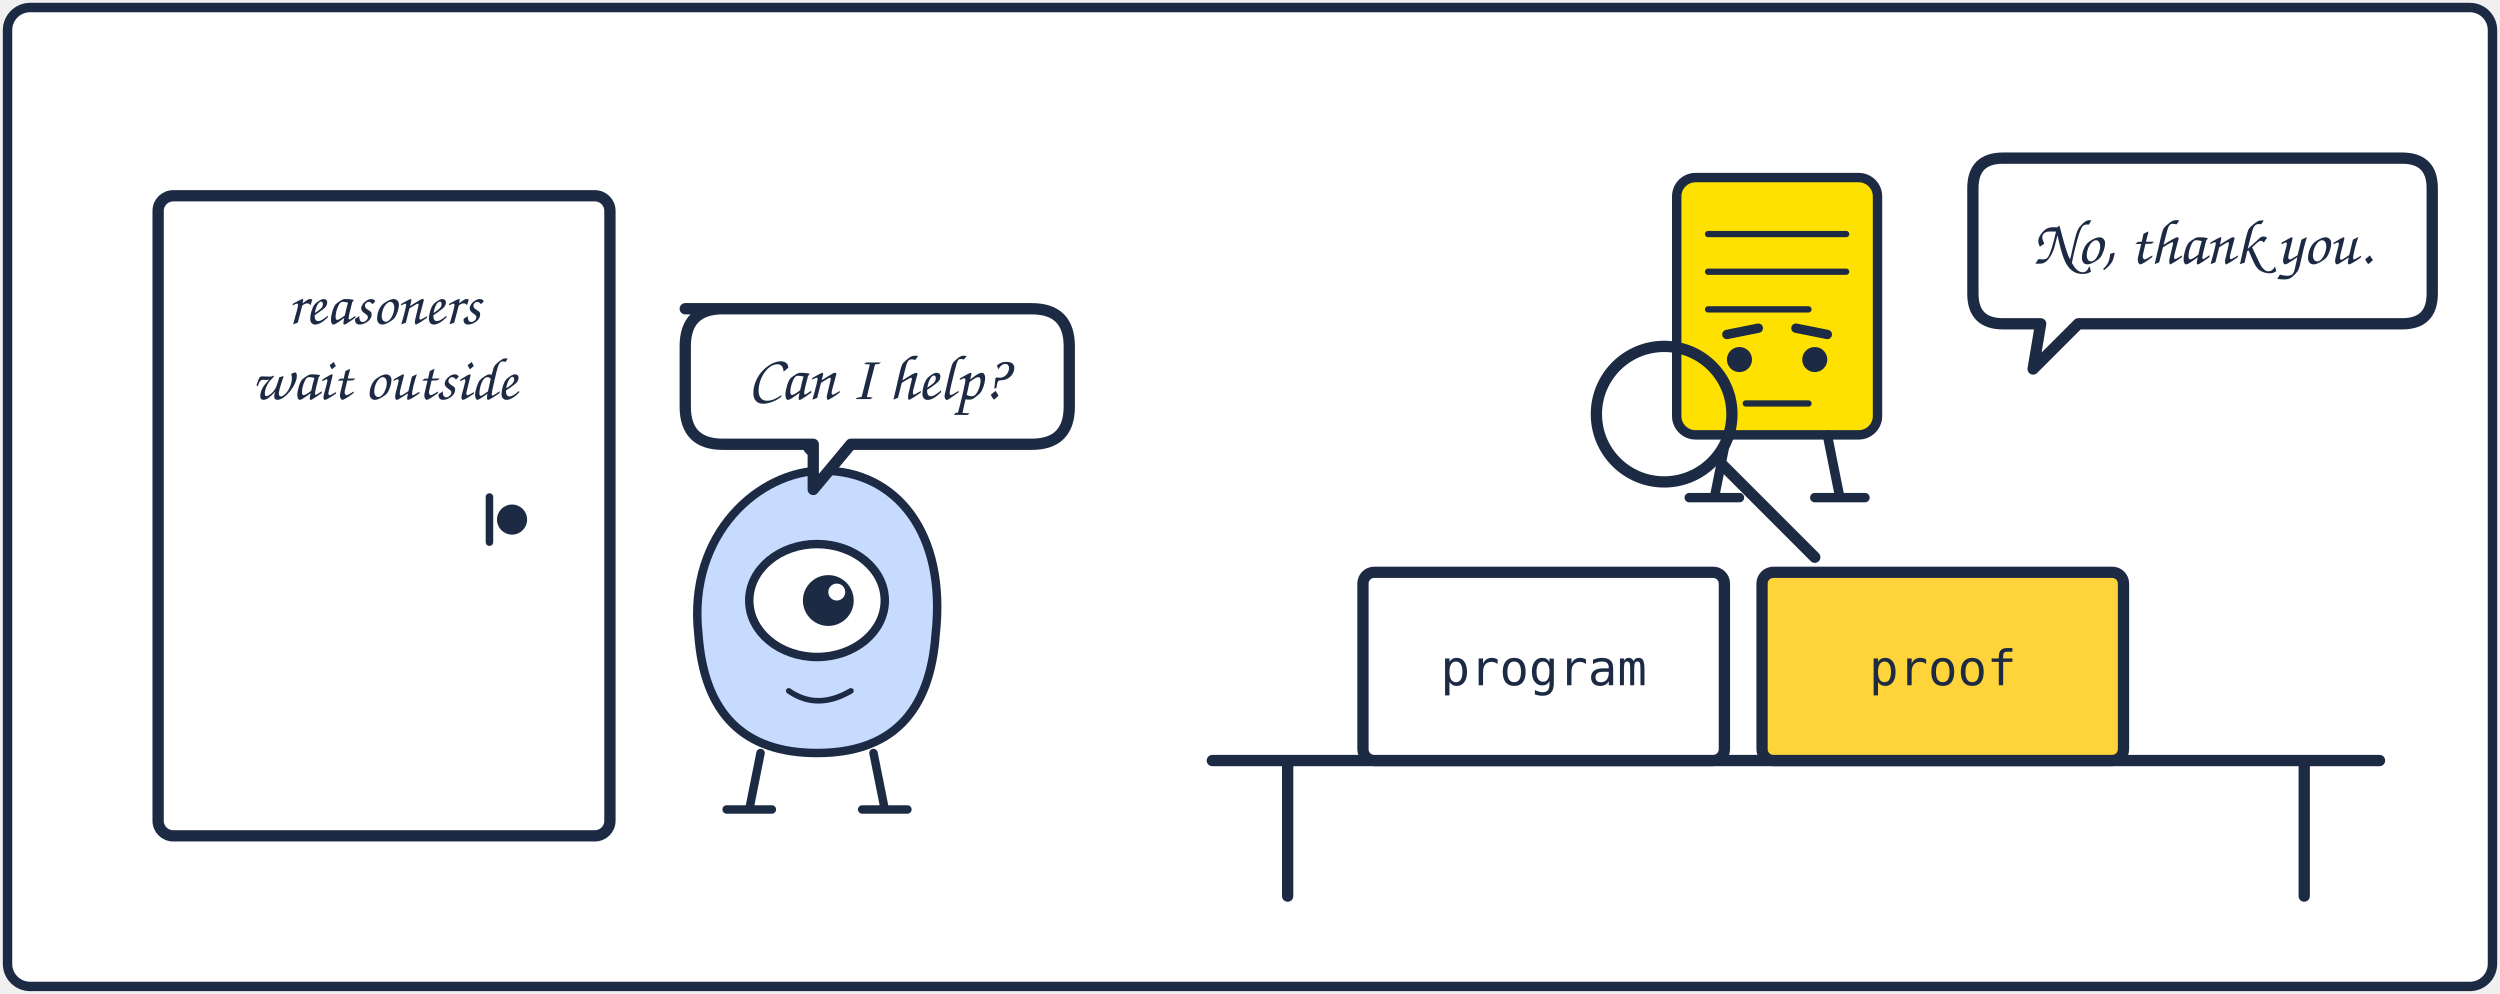
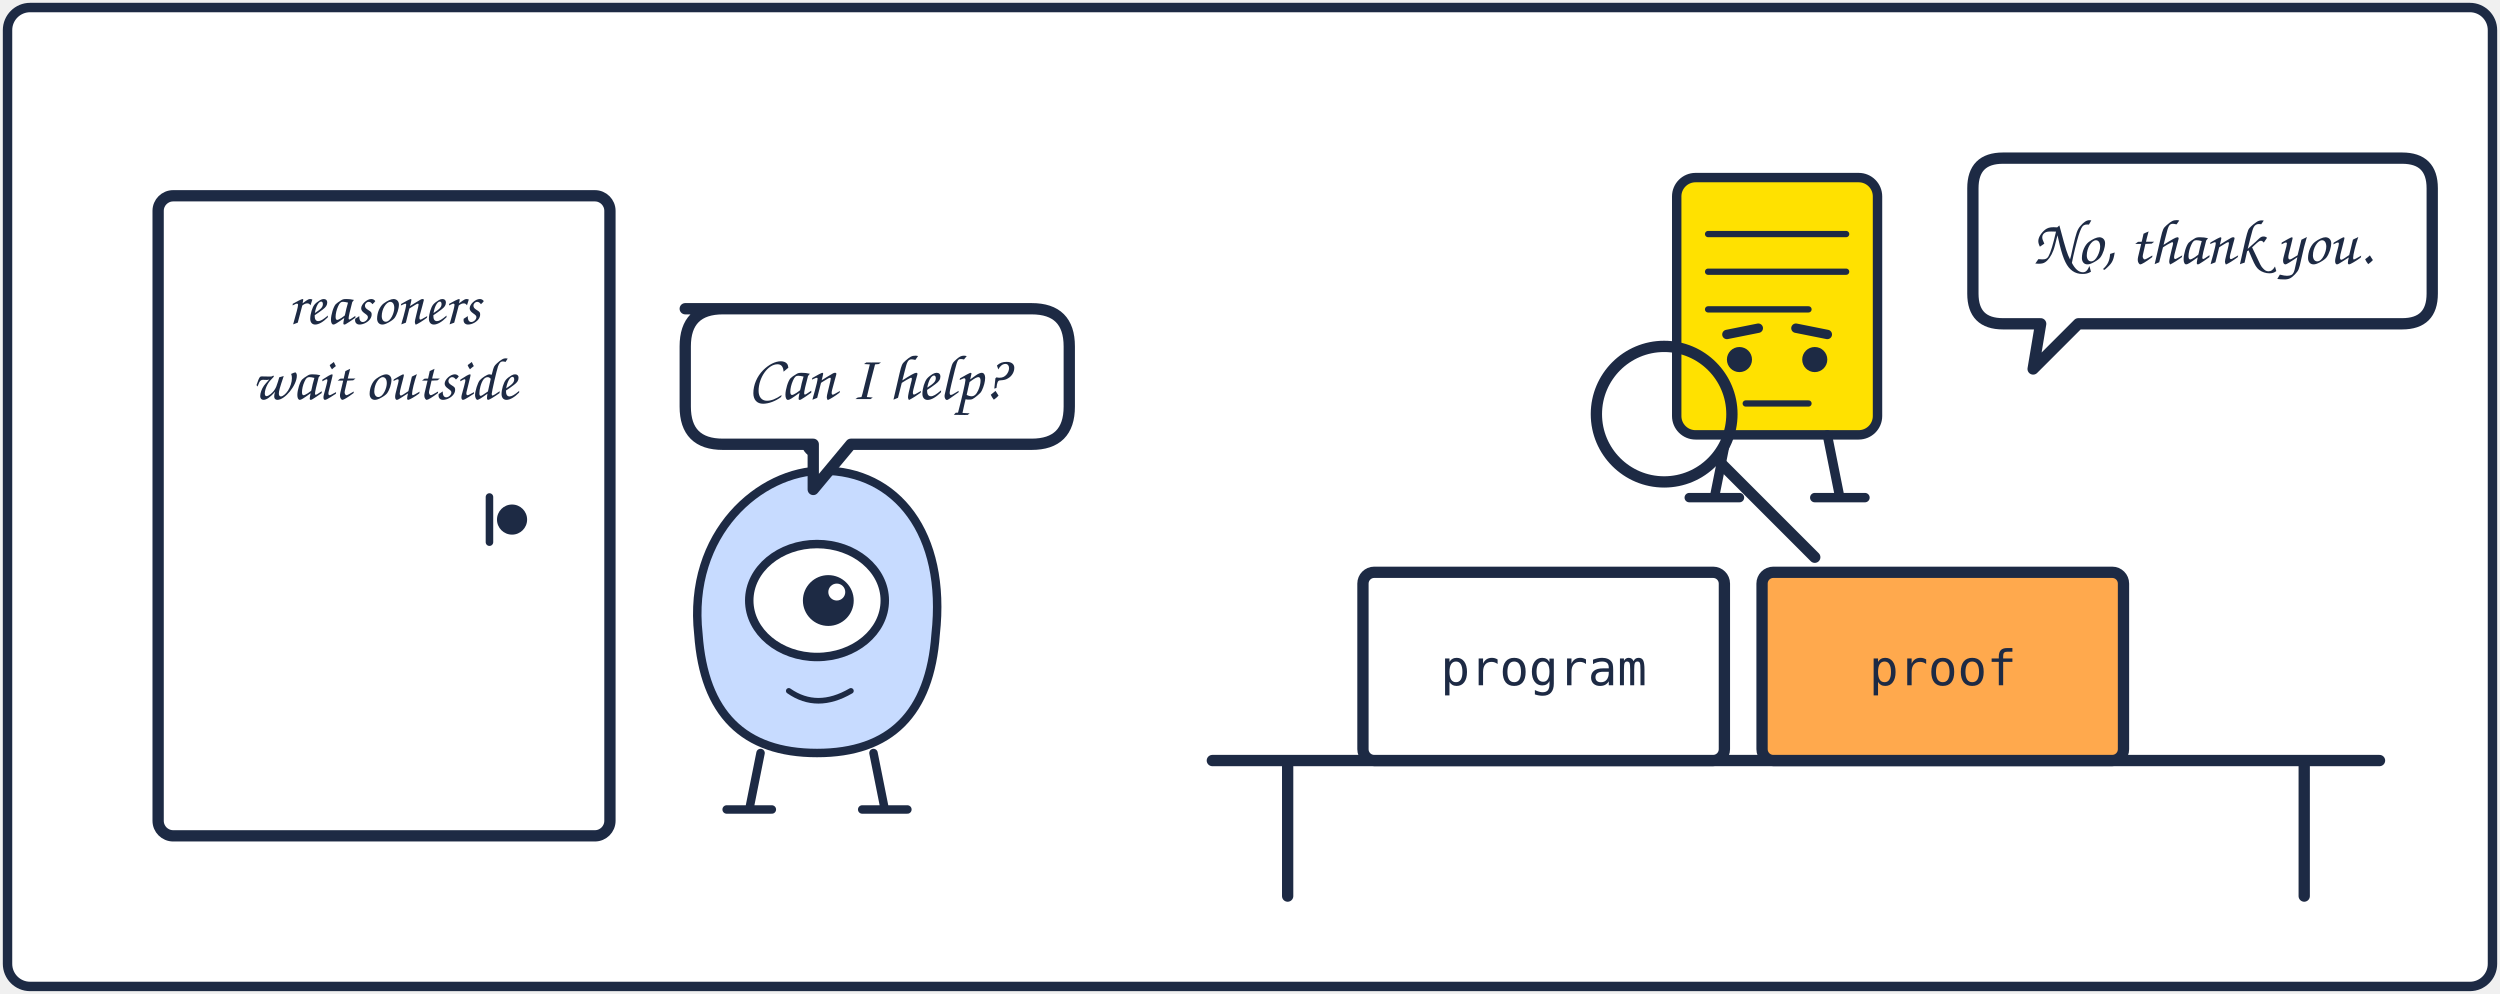
<svg xmlns="http://www.w3.org/2000/svg" viewBox="-12 -12 664 264" width="664" height="264" role="img">
  <style>
  .ln { fill: none; stroke: #1d2a44; stroke-width: 3; stroke-linecap: round; stroke-linejoin: round; }
  .thin { stroke-width: 2; }
  .inkf { fill: #1d2a44; }
  .paperf { fill: #ffffff; stroke: #1d2a44; stroke-width: 3; stroke-linejoin: round; }
  .skyf { fill: #c7dbff; stroke: #1d2a44; stroke-width: 3; stroke-linejoin: round; }
  .hif { fill: #ffd43b; stroke: #1d2a44; stroke-width: 3; stroke-linejoin: round; }
  .okl { fill: none; stroke: #16a34a; stroke-width: 4; stroke-linejoin: round; }
  .nol { fill: none; stroke: #dc2626; stroke-width: 4; stroke-linejoin: round; }
  .hand { font-family: "Patrick Hand", "Comic Neue", "Comic Sans MS", "Chalkboard SE", cursive; fill: #1d2a44; }
  .handok { font-family: "Patrick Hand", "Comic Neue", "Comic Sans MS", "Chalkboard SE", cursive; fill: #16a34a; }
  .handno { font-family: "Patrick Hand", "Comic Neue", "Comic Sans MS", "Chalkboard SE", cursive; fill: #dc2626; }
  .mono { font-family: "JetBrains Mono", Menlo, Consolas, monospace; fill: #1d2a44; }
</style>
  <defs>
    <symbol id="mind" viewBox="0 0 120 140">
      <path class="skyf" d="M18 70 C14 34 40 12 62 12 C88 12 106 34 102 70 C100 98 86 112 60 112 C34 112 20 98 18 70 Z" />
      <ellipse class="paperf" cx="60" cy="58" rx="24" ry="20" />
      <g class="blink">
        <circle class="inkf" cx="64" cy="58" r="9" />
        <circle fill="#ffffff" cx="67" cy="55" r="3" />
      </g>
      <path class="ln thin" d="M50 90 Q60 97 72 90" />
      <path class="ln" d="M40 112 L36 132 M80 112 L84 132 M28 132 L44 132 M76 132 L92 132" />
      <path class="ln" d="M60 12 L60 2" />
      <circle class="hif" cx="60" cy="2" r="4" />
    </symbol>
    <symbol id="checker" viewBox="0 0 120 140">
      <rect fill="#ffe100" stroke="#1d2a44" stroke-width="3" stroke-linejoin="round" x="28" y="30" width="64" height="82" rx="6" />
      <path class="ln thin" d="M38 48 L82 48 M38 60 L82 60 M38 72 L70 72" />
      <circle class="paperf" cx="48" cy="20" r="0" />
      <circle class="inkf" cx="50" cy="40" r="0" />
      <path class="ln" d="M44 112 L40 132 M76 112 L80 132 M32 132 L48 132 M72 132 L88 132" />
      <circle class="inkf" cx="48" cy="88" r="4" />
      <circle class="inkf" cx="72" cy="88" r="4" />
      <path class="ln thin" d="M50 102 L70 102" />
      <path class="ln" d="M44 80 L54 78 M66 78 L76 80" />
    </symbol>
    <symbol id="chatty" viewBox="0 0 140 140">
      <path class="paperf" d="M20 30 Q20 12 40 12 L100 12 Q120 12 120 30 L120 80 Q120 98 100 98 L56 98 L34 122 L38 98 Q20 98 20 80 Z" />
      <circle class="inkf" cx="52" cy="48" r="6" />
      <circle class="inkf" cx="88" cy="48" r="6" />
      <path class="ln" d="M46 70 Q70 88 94 70" />
      <path class="ln thin" d="M124 22 L134 14 M126 40 L138 40 M124 58 L134 66" />
    </symbol>
  </defs>
  <rect x="-10" y="-10" width="660" height="260" rx="6" fill="#ffffff" stroke="#1d2a44" stroke-width="2.5" />
  <rect class="paperf" x="30" y="40" width="120" height="170" rx="4" />
  <path class="ln thin" d="M118 120 L118 132" />
  <circle class="inkf" cx="124" cy="126" r="4" />
  <text class="hand" x="90" y="74" font-size="16" text-anchor="middle">reasoners</text>
  <text class="hand" x="90" y="94" font-size="16" text-anchor="middle">wait outside</text>
  <use href="#mind" x="160" y="104" width="90" height="105" />
  <path class="paperf" d="M170 70 L262 70 Q272 70 272 80 L272 96 Q272 106 262 106 L214 106 L204 118 L204 106 L180 106 Q170 106 170 96 L170 80 Q170 70 180 70 Z" />
  <text class="hand" x="221" y="94" font-size="17" text-anchor="middle">Can I help?</text>
  <path class="ln" d="M310 190 L620 190 M330 190 L330 226 M600 190 L600 226" />
  <rect class="paperf" x="350" y="140" width="96" height="50" rx="3" />
  <text class="mono" x="398" y="170" font-size="13" text-anchor="middle">program</text>
-   <rect class="hif" x="456" y="140" width="96" height="50" rx="3" />
+   <rect fill="#ffa94d" stroke="#1d2a44" stroke-width="3" stroke-linejoin="round" x="456" y="140" width="96" height="50" rx="3" />
  <text class="mono" x="504" y="170" font-size="13" text-anchor="middle">proof</text>
  <use href="#checker" x="410" y="10" width="100" height="117" />
  <circle class="ln" cx="430" cy="98" r="18" />
  <path class="ln" d="M444 110 L470 136" />
  <path class="paperf" d="M520 30 L626 30 Q634 30 634 38 L634 66 Q634 74 626 74 L540 74 L528 86 L530 74 L520 74 Q512 74 512 66 L512 38 Q512 30 520 30 Z" />
  <text class="hand" x="573" y="58" font-size="17" text-anchor="middle">No, thank you.</text>
</svg>
